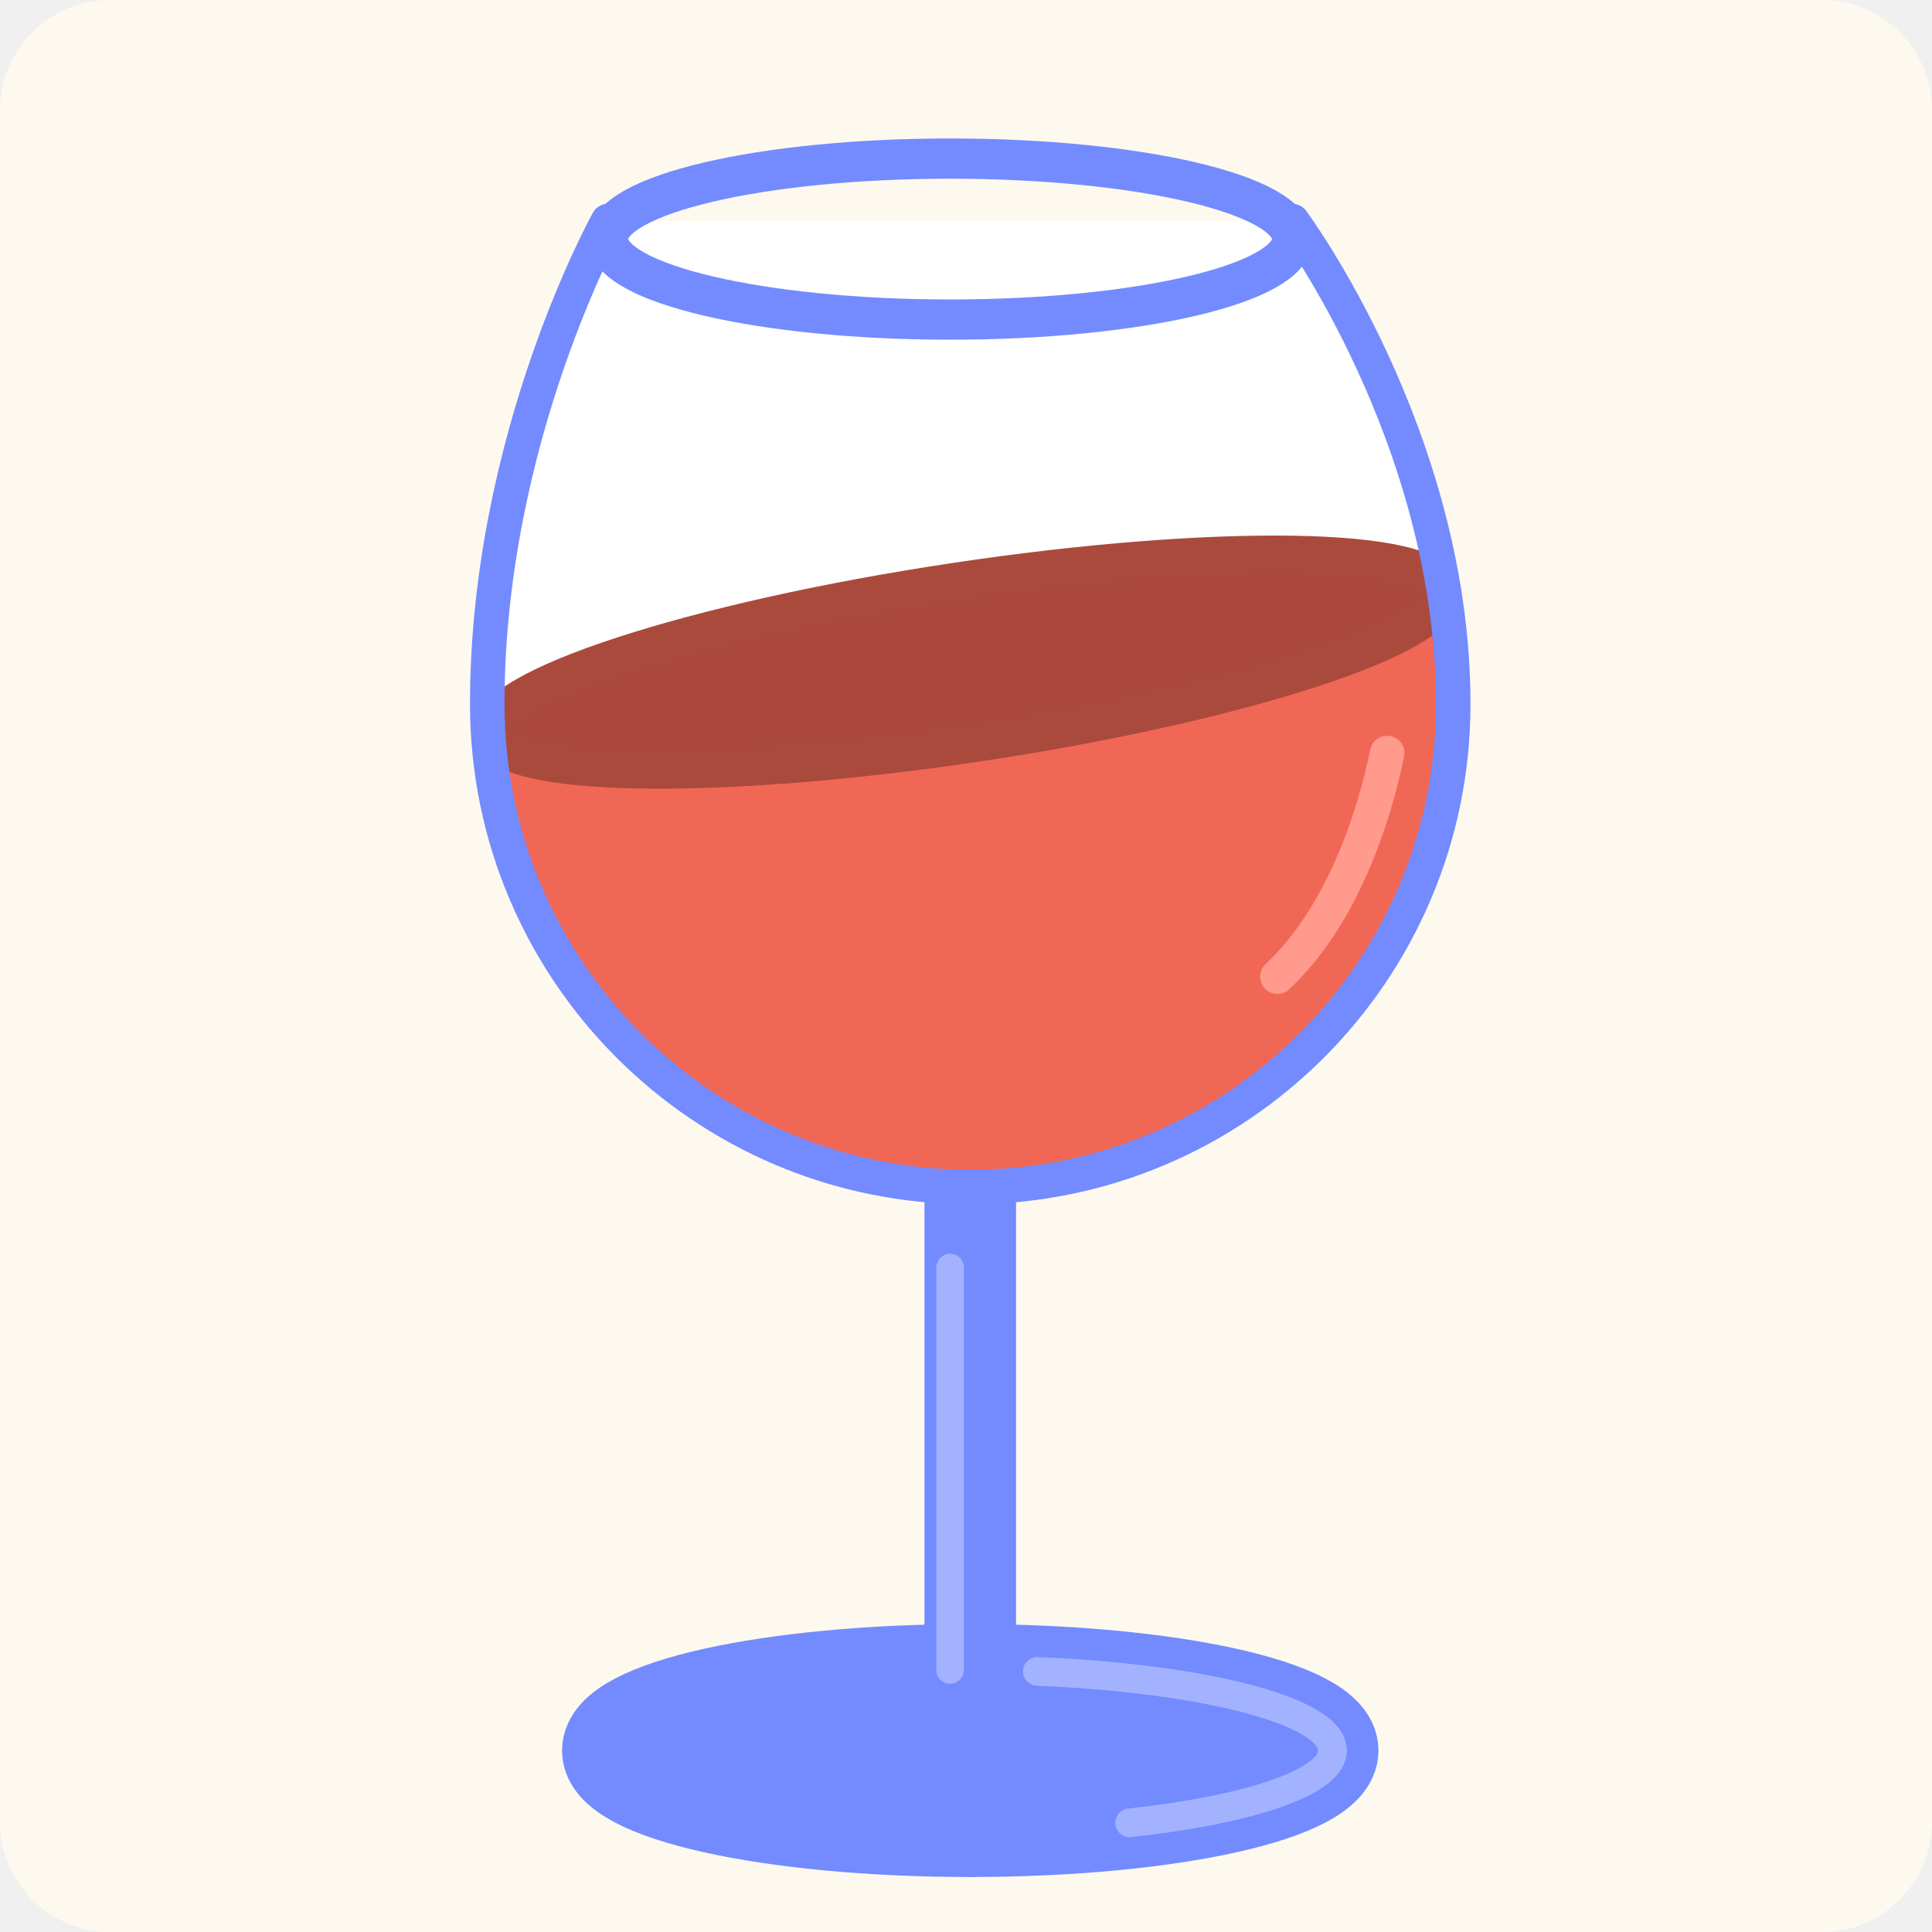
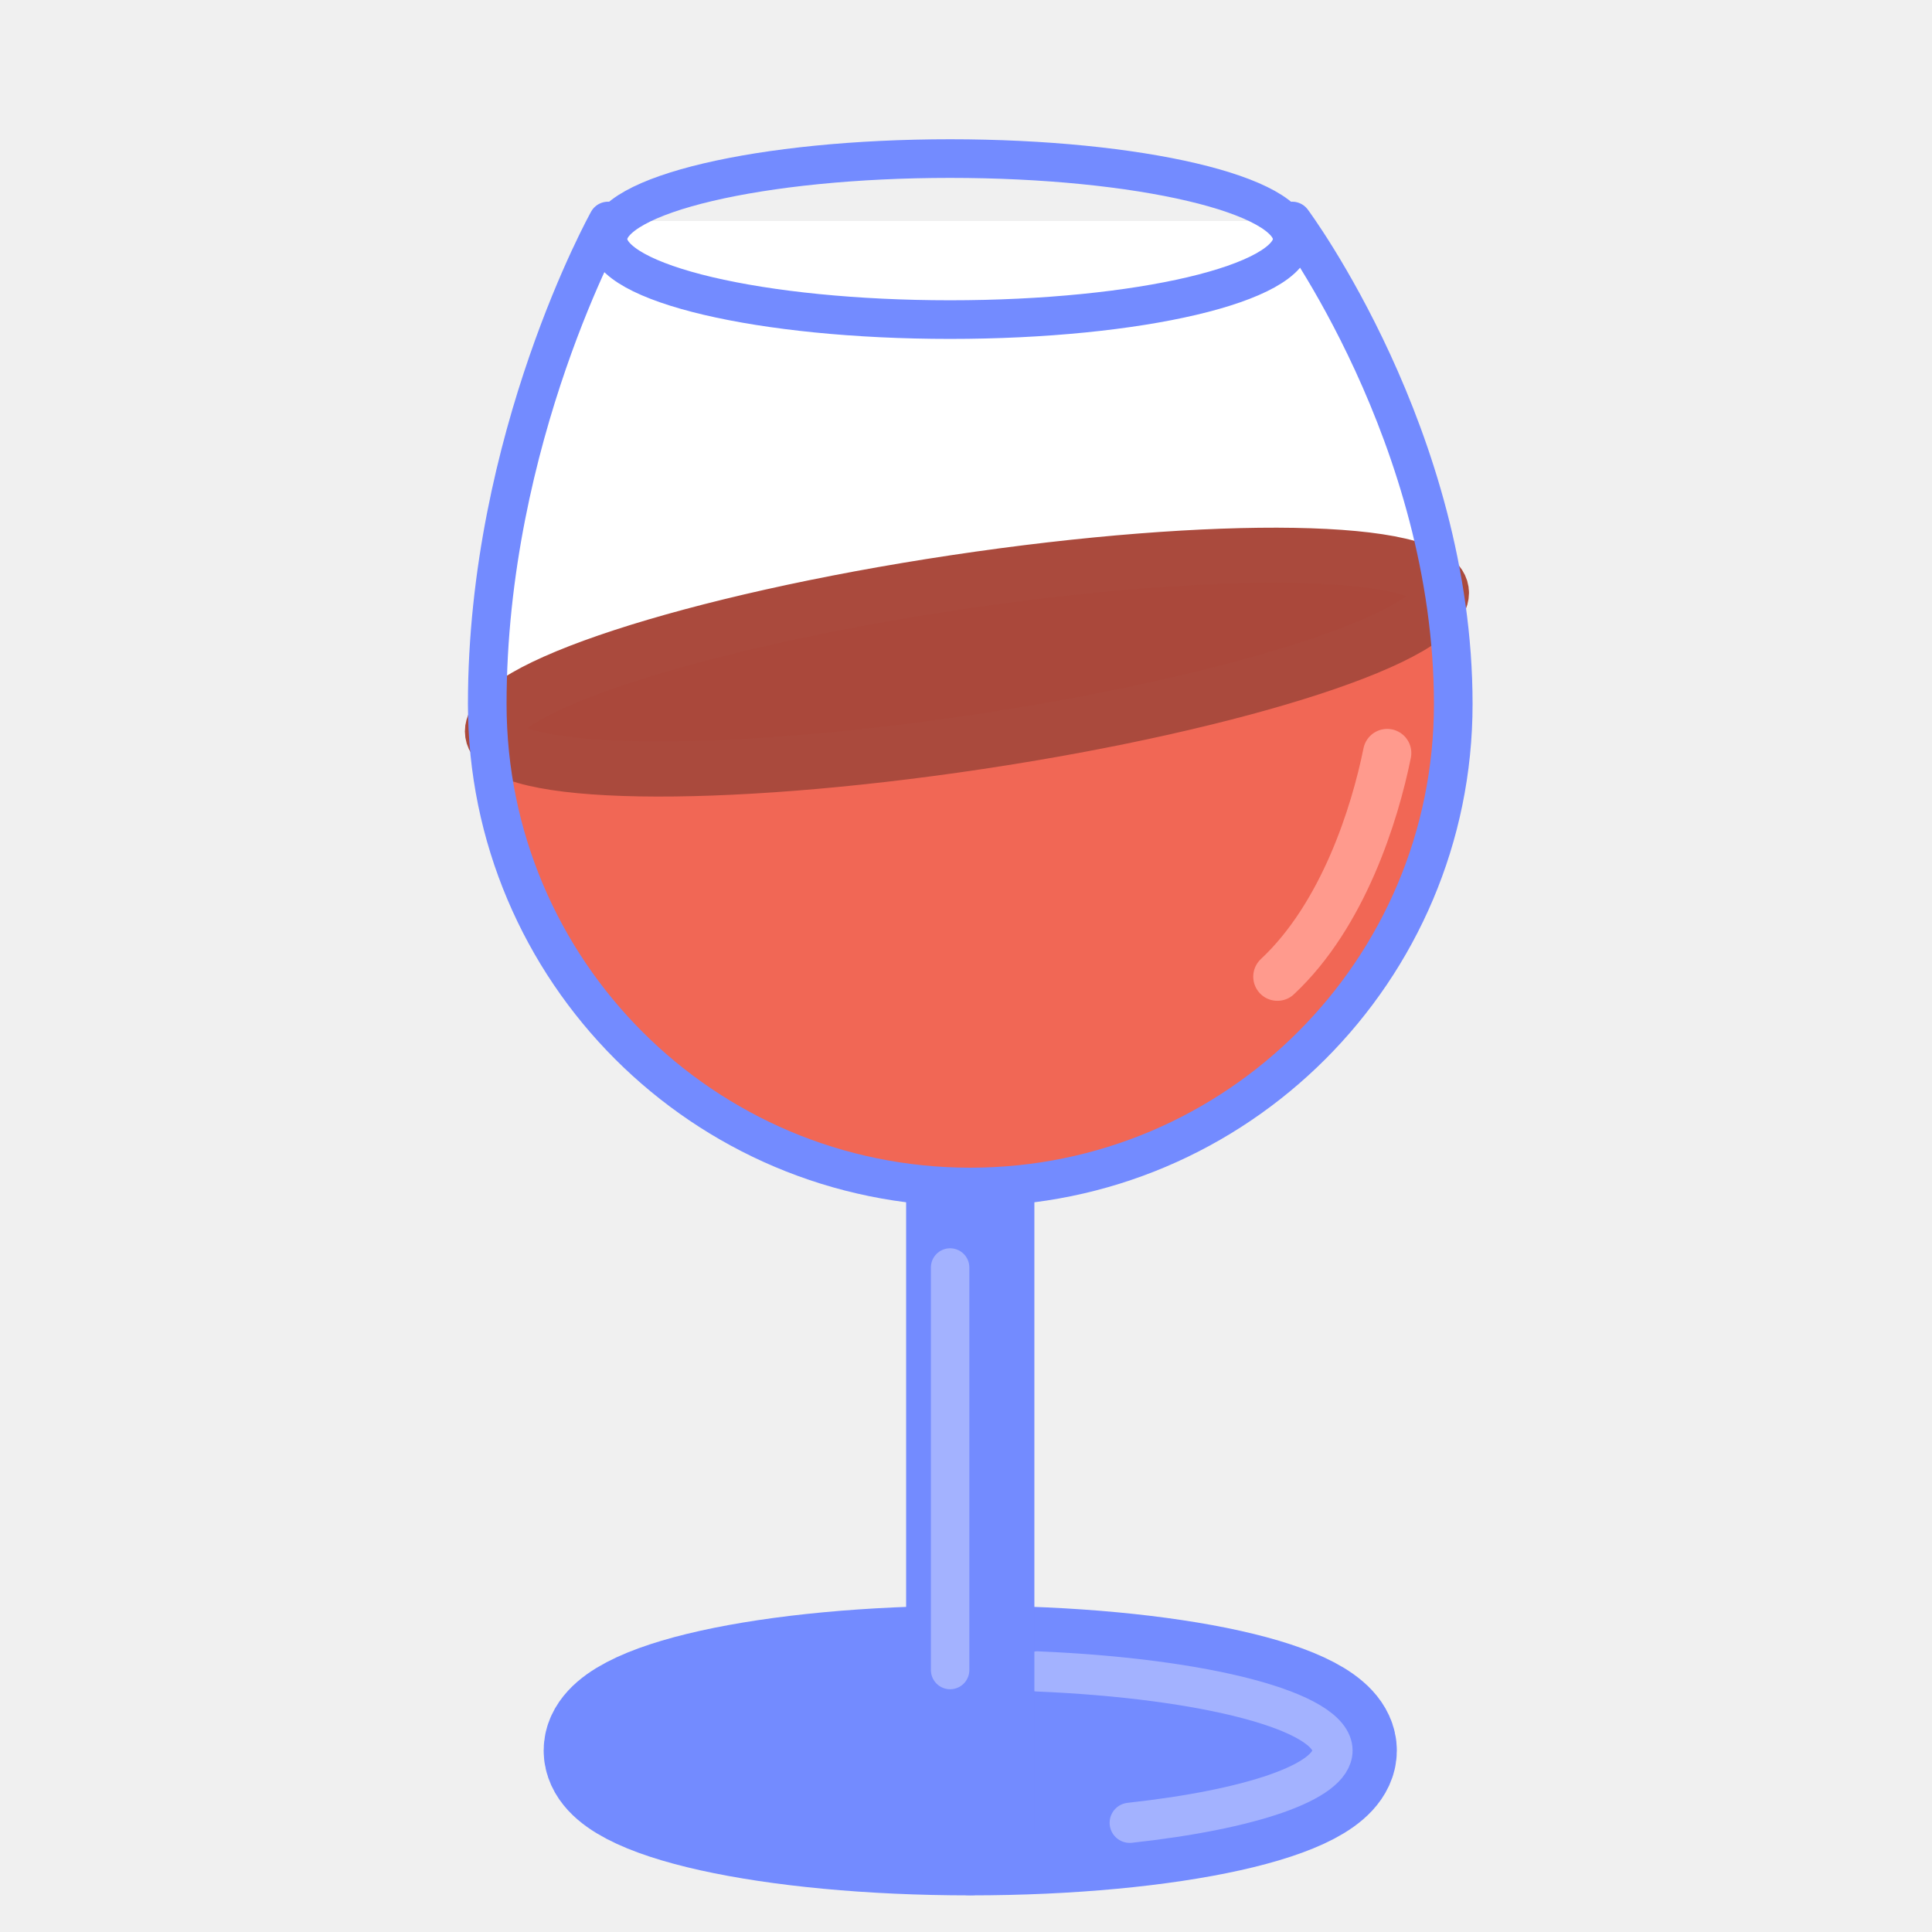
- <svg xmlns="http://www.w3.org/2000/svg" width="70" height="70" viewBox="0 0 70 70" fill="none">
-   <path d="M66 0H4C1.791 0 0 1.791 0 4V66C0 68.209 1.791 70 4 70H66C68.209 70 70 68.209 70 66V4C70 1.791 68.209 0 66 0Z" fill="#FEF9EF" />
-   <path d="M35.154 66.342C42.403 66.342 48.279 65.036 48.279 63.425C48.279 61.814 42.403 60.508 35.154 60.508C27.905 60.508 22.029 61.814 22.029 63.425C22.029 65.036 27.905 66.342 35.154 66.342Z" fill="#738BFF" stroke="#738BFF" stroke-width="3.33" stroke-miterlimit="1.5" stroke-linecap="round" stroke-linejoin="round" />
-   <path d="M37.586 60.558C43.67 60.812 48.279 62 48.279 63.425C48.279 64.574 45.282 65.569 40.931 66.044" stroke="#A3B2FF" stroke-width="1.04" stroke-miterlimit="1.5" stroke-linecap="round" stroke-linejoin="round" />
-   <path d="M35.154 43.009V66.342" stroke="#738BFF" stroke-width="3.319" stroke-miterlimit="1.5" stroke-linecap="round" stroke-linejoin="round" />
-   <path fill-rule="evenodd" clip-rule="evenodd" d="M46.82 8.008C46.82 8.008 52.654 15.85 52.654 25.509C52.654 35.167 44.812 43.008 35.154 43.008C25.495 43.008 17.654 35.167 17.654 25.509C17.654 15.85 22.029 8.008 22.029 8.008" fill="white" />
-   <path fill-rule="evenodd" clip-rule="evenodd" d="M52.654 22.592C54.044 33.052 45.712 43.528 35.154 43.008C25.507 42.533 17.654 35.167 17.654 25.509" fill="#F16755" />
-   <path d="M35.468 26.874C44.959 25.448 52.46 23 52.22 21.407C51.981 19.814 44.092 19.679 34.601 21.106C25.109 22.532 17.609 24.98 17.848 26.573C18.087 28.166 25.976 28.301 35.468 26.874Z" fill="#AA483B" stroke="#AA4A3D" stroke-width="1.427" stroke-miterlimit="1.5" stroke-linecap="round" stroke-linejoin="round" />
-   <path d="M46.82 8.008C46.82 8.008 52.654 15.85 52.654 25.509C52.654 35.167 44.812 43.008 35.154 43.008C25.495 43.008 17.654 35.167 17.654 25.509C17.654 15.85 22.029 8.008 22.029 8.008" stroke="#738BFF" stroke-width="1.25" stroke-miterlimit="1.5" stroke-linecap="round" stroke-linejoin="round" />
-   <path d="M50.26 27.284C49.812 29.5 48.666 33.16 46.283 35.386" stroke="#FF9A8D" stroke-width="1.25" stroke-miterlimit="1.5" stroke-linecap="round" stroke-linejoin="round" />
-   <path d="M34.424 11.579C41.27 11.579 46.819 10.273 46.819 8.662C46.819 7.051 41.27 5.746 34.424 5.746C27.578 5.746 22.028 7.051 22.028 8.662C22.028 10.273 27.578 11.579 34.424 11.579Z" stroke="#738BFF" stroke-width="1.458" stroke-miterlimit="1.5" stroke-linecap="round" stroke-linejoin="round" />
-   <path d="M34.424 45.925V60.508" stroke="#A3B2FF" stroke-width="0.995" stroke-miterlimit="1.5" stroke-linecap="round" stroke-linejoin="round" />
+ <svg xmlns="http://www.w3.org/2000/svg" width="50" height="50" viewBox="0 0 50 50" fill="none">
+   <path d="M25.11 47.387C30.288 47.387 34.485 46.454 34.485 45.304C34.485 44.153 30.288 43.22 25.11 43.22C19.932 43.22 15.735 44.153 15.735 45.304C15.735 46.454 19.932 47.387 25.11 47.387Z" fill="#738BFF" stroke-width="3.33" stroke-miterlimit="1.5" stroke-linecap="round" stroke-linejoin="round" stroke="#738BFF" />
+   <path d="M26.847 43.256C31.193 43.437 34.485 44.286 34.485 45.304C34.485 46.124 32.344 46.835 29.237 47.174" stroke-width="1.04" stroke-miterlimit="1.5" stroke-linecap="round" stroke-linejoin="round" stroke="#A3B2FF" />
+   <path d="M25.11 30.721V47.387" stroke-width="3.319" stroke-miterlimit="1.5" stroke-linecap="round" stroke-linejoin="round" stroke="#738BFF" />
+   <path d="M33.443 5.72C33.443 5.72 37.61 11.321 37.61 18.22C37.61 25.119 32.009 30.72 25.11 30.72C18.211 30.72 12.61 25.119 12.61 18.22C12.61 11.321 15.735 5.72 15.735 5.72" fill-rule="evenodd" clip-rule="evenodd" fill="white" />
+   <path d="M37.61 16.137C38.602 23.609 32.651 31.091 25.11 30.72C18.219 30.381 12.61 25.119 12.61 18.22" fill-rule="evenodd" clip-rule="evenodd" fill="#F16755" />
+   <path d="M25.334 19.196C32.114 18.177 37.471 16.428 37.3 15.291C37.129 14.153 31.494 14.056 24.715 15.075C17.935 16.094 12.578 17.843 12.749 18.981C12.92 20.119 18.554 20.215 25.334 19.196Z" fill="#AA483B" stroke-width="1.427" stroke-miterlimit="1.5" stroke-linecap="round" stroke-linejoin="round" stroke="#AA4A3D" />
+   <path d="M33.443 5.72C33.443 5.72 37.61 11.321 37.61 18.22C37.61 25.119 32.009 30.72 25.11 30.72C18.211 30.72 12.61 25.119 12.61 18.22C12.61 11.321 15.735 5.72 15.735 5.72" stroke-miterlimit="1.5" stroke-linecap="round" stroke-linejoin="round" stroke="#738BFF" />
+   <path d="M35.9 19.489C35.58 21.072 34.761 23.686 33.059 25.276" stroke-width="1.25" stroke-miterlimit="1.5" stroke-linecap="round" stroke-linejoin="round" stroke="#FF9A8D" />
+   <path d="M33.443 6.187C33.443 7.338 29.479 8.271 24.588 8.271C19.698 8.271 15.734 7.338 15.734 6.187C15.734 5.037 19.698 4.104 24.588 4.104C29.479 4.104 33.443 5.037 33.443 6.187Z" stroke-miterlimit="1.5" stroke-linecap="round" stroke-linejoin="round" stroke="#738BFF" />
+   <path d="M24.589 32.803V43.22" stroke-width="0.995" stroke-miterlimit="1.5" stroke-linecap="round" stroke-linejoin="round" stroke="#A3B2FF" />
</svg>
